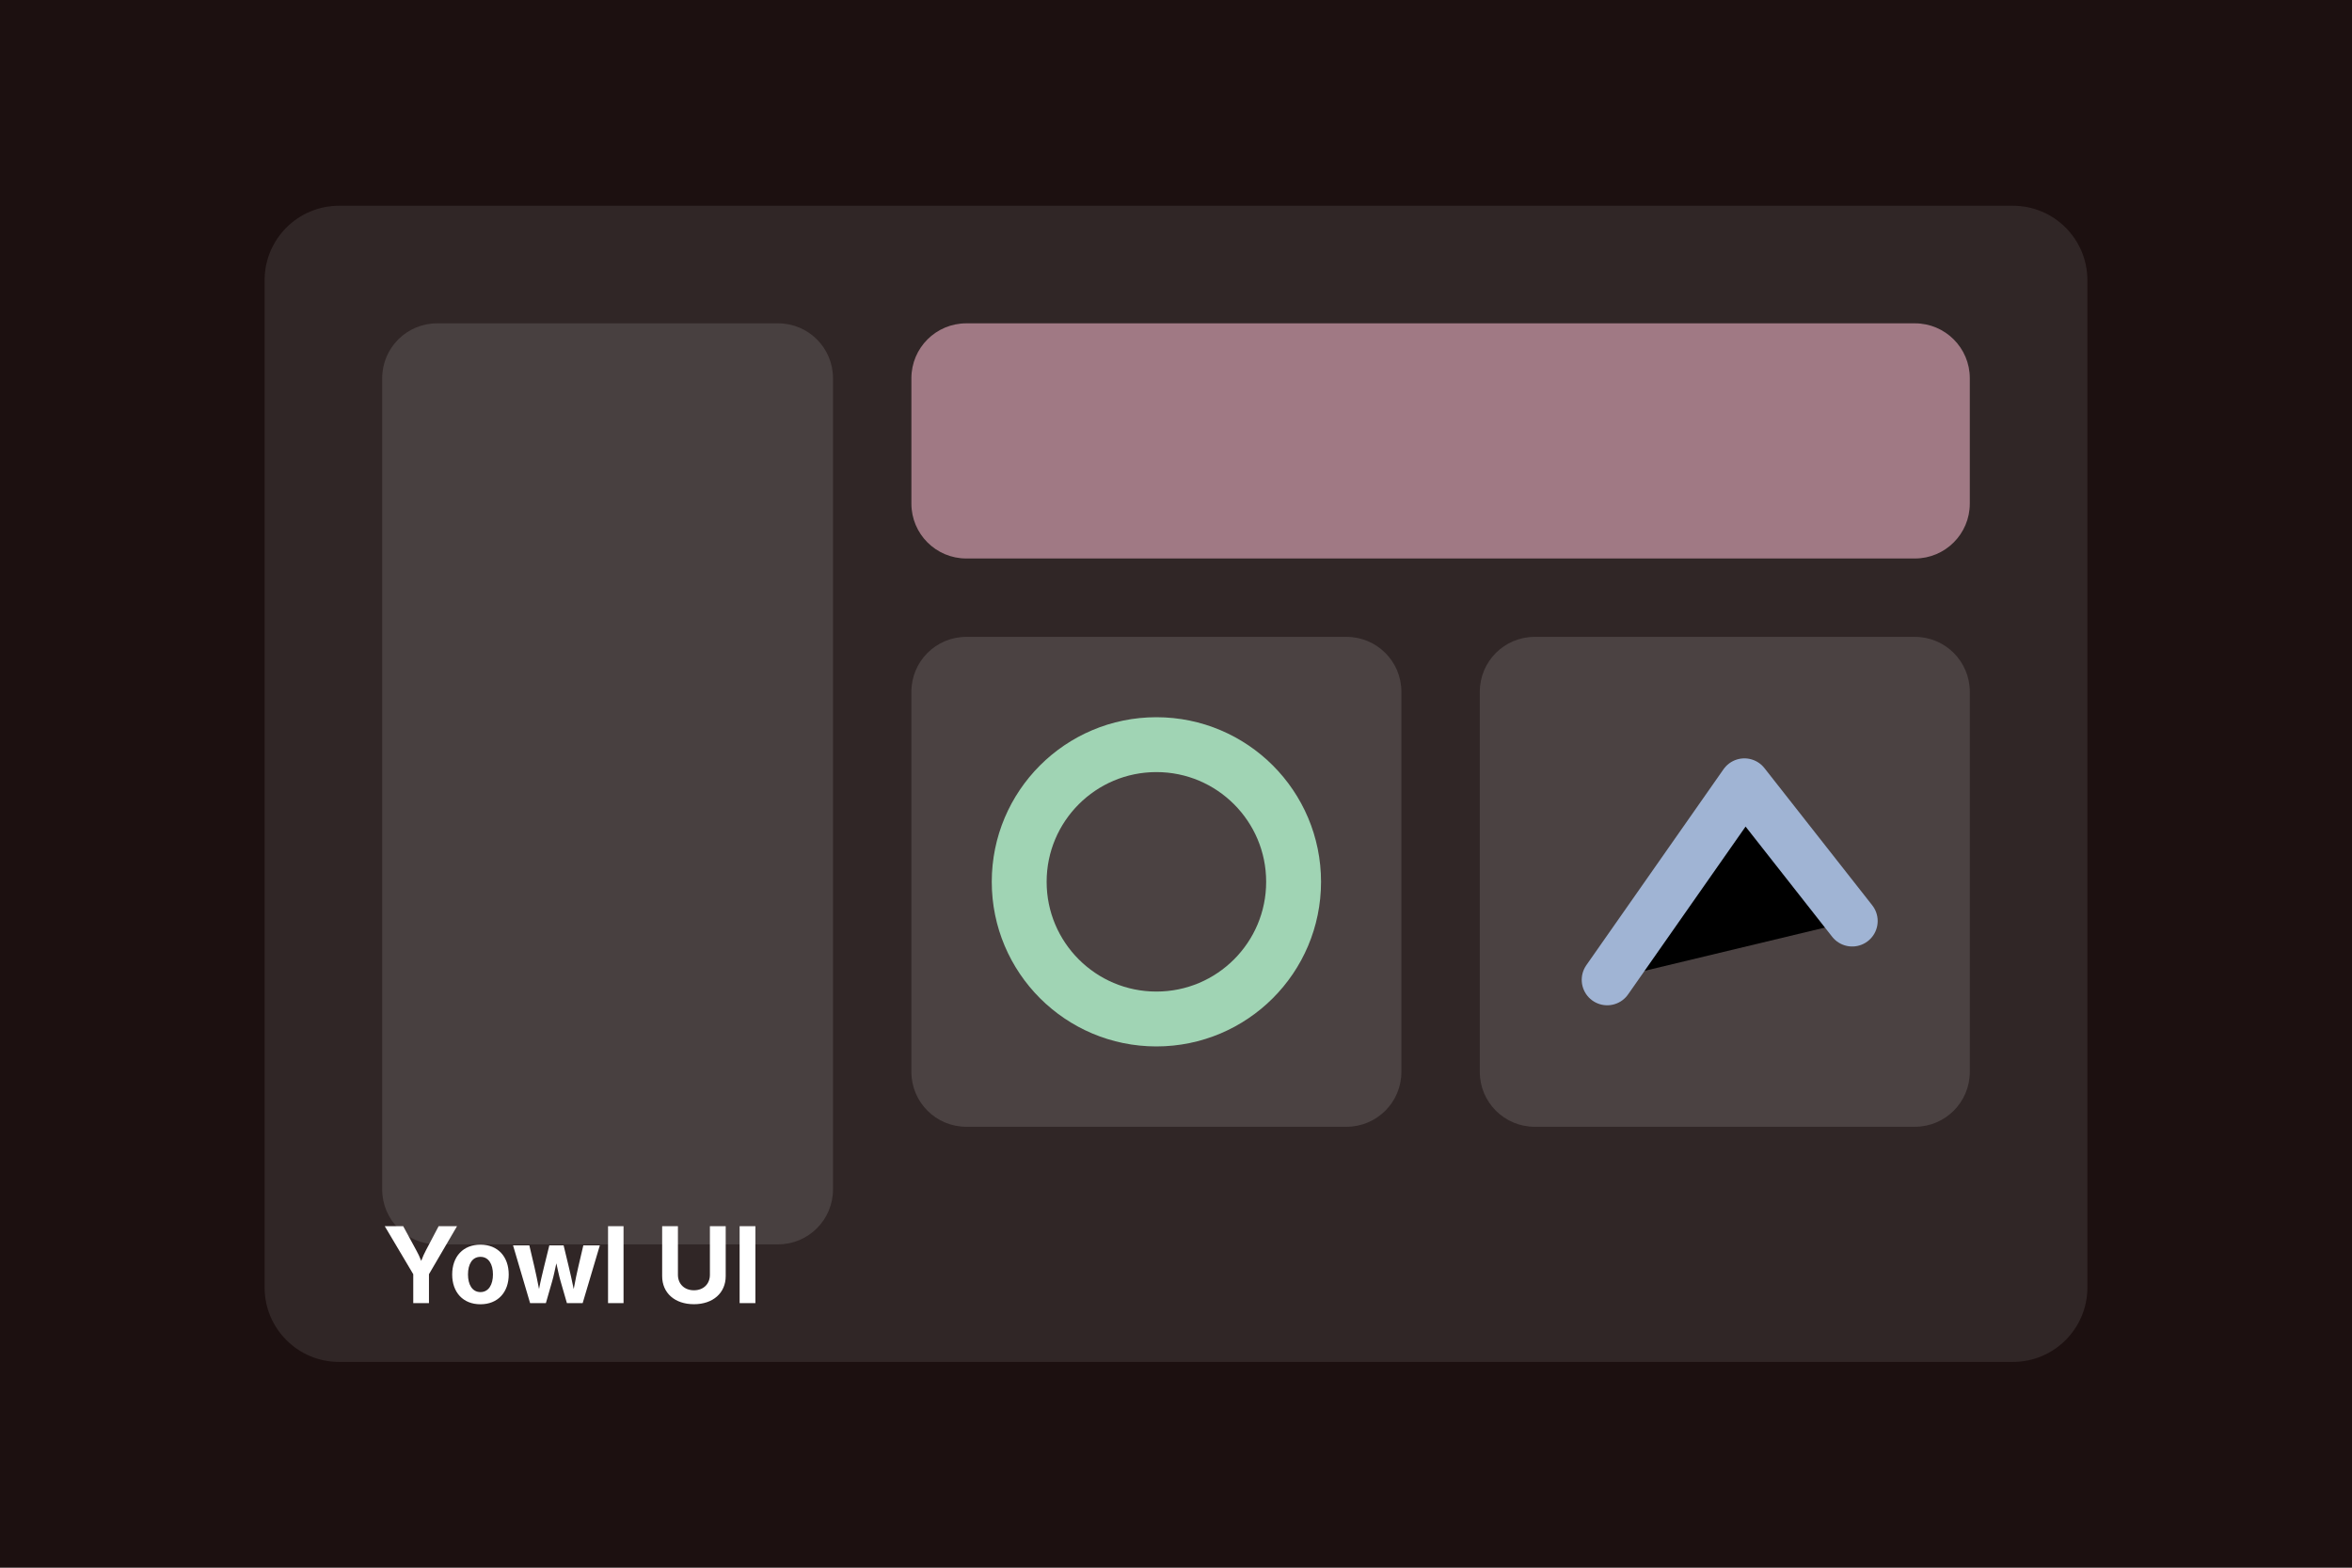
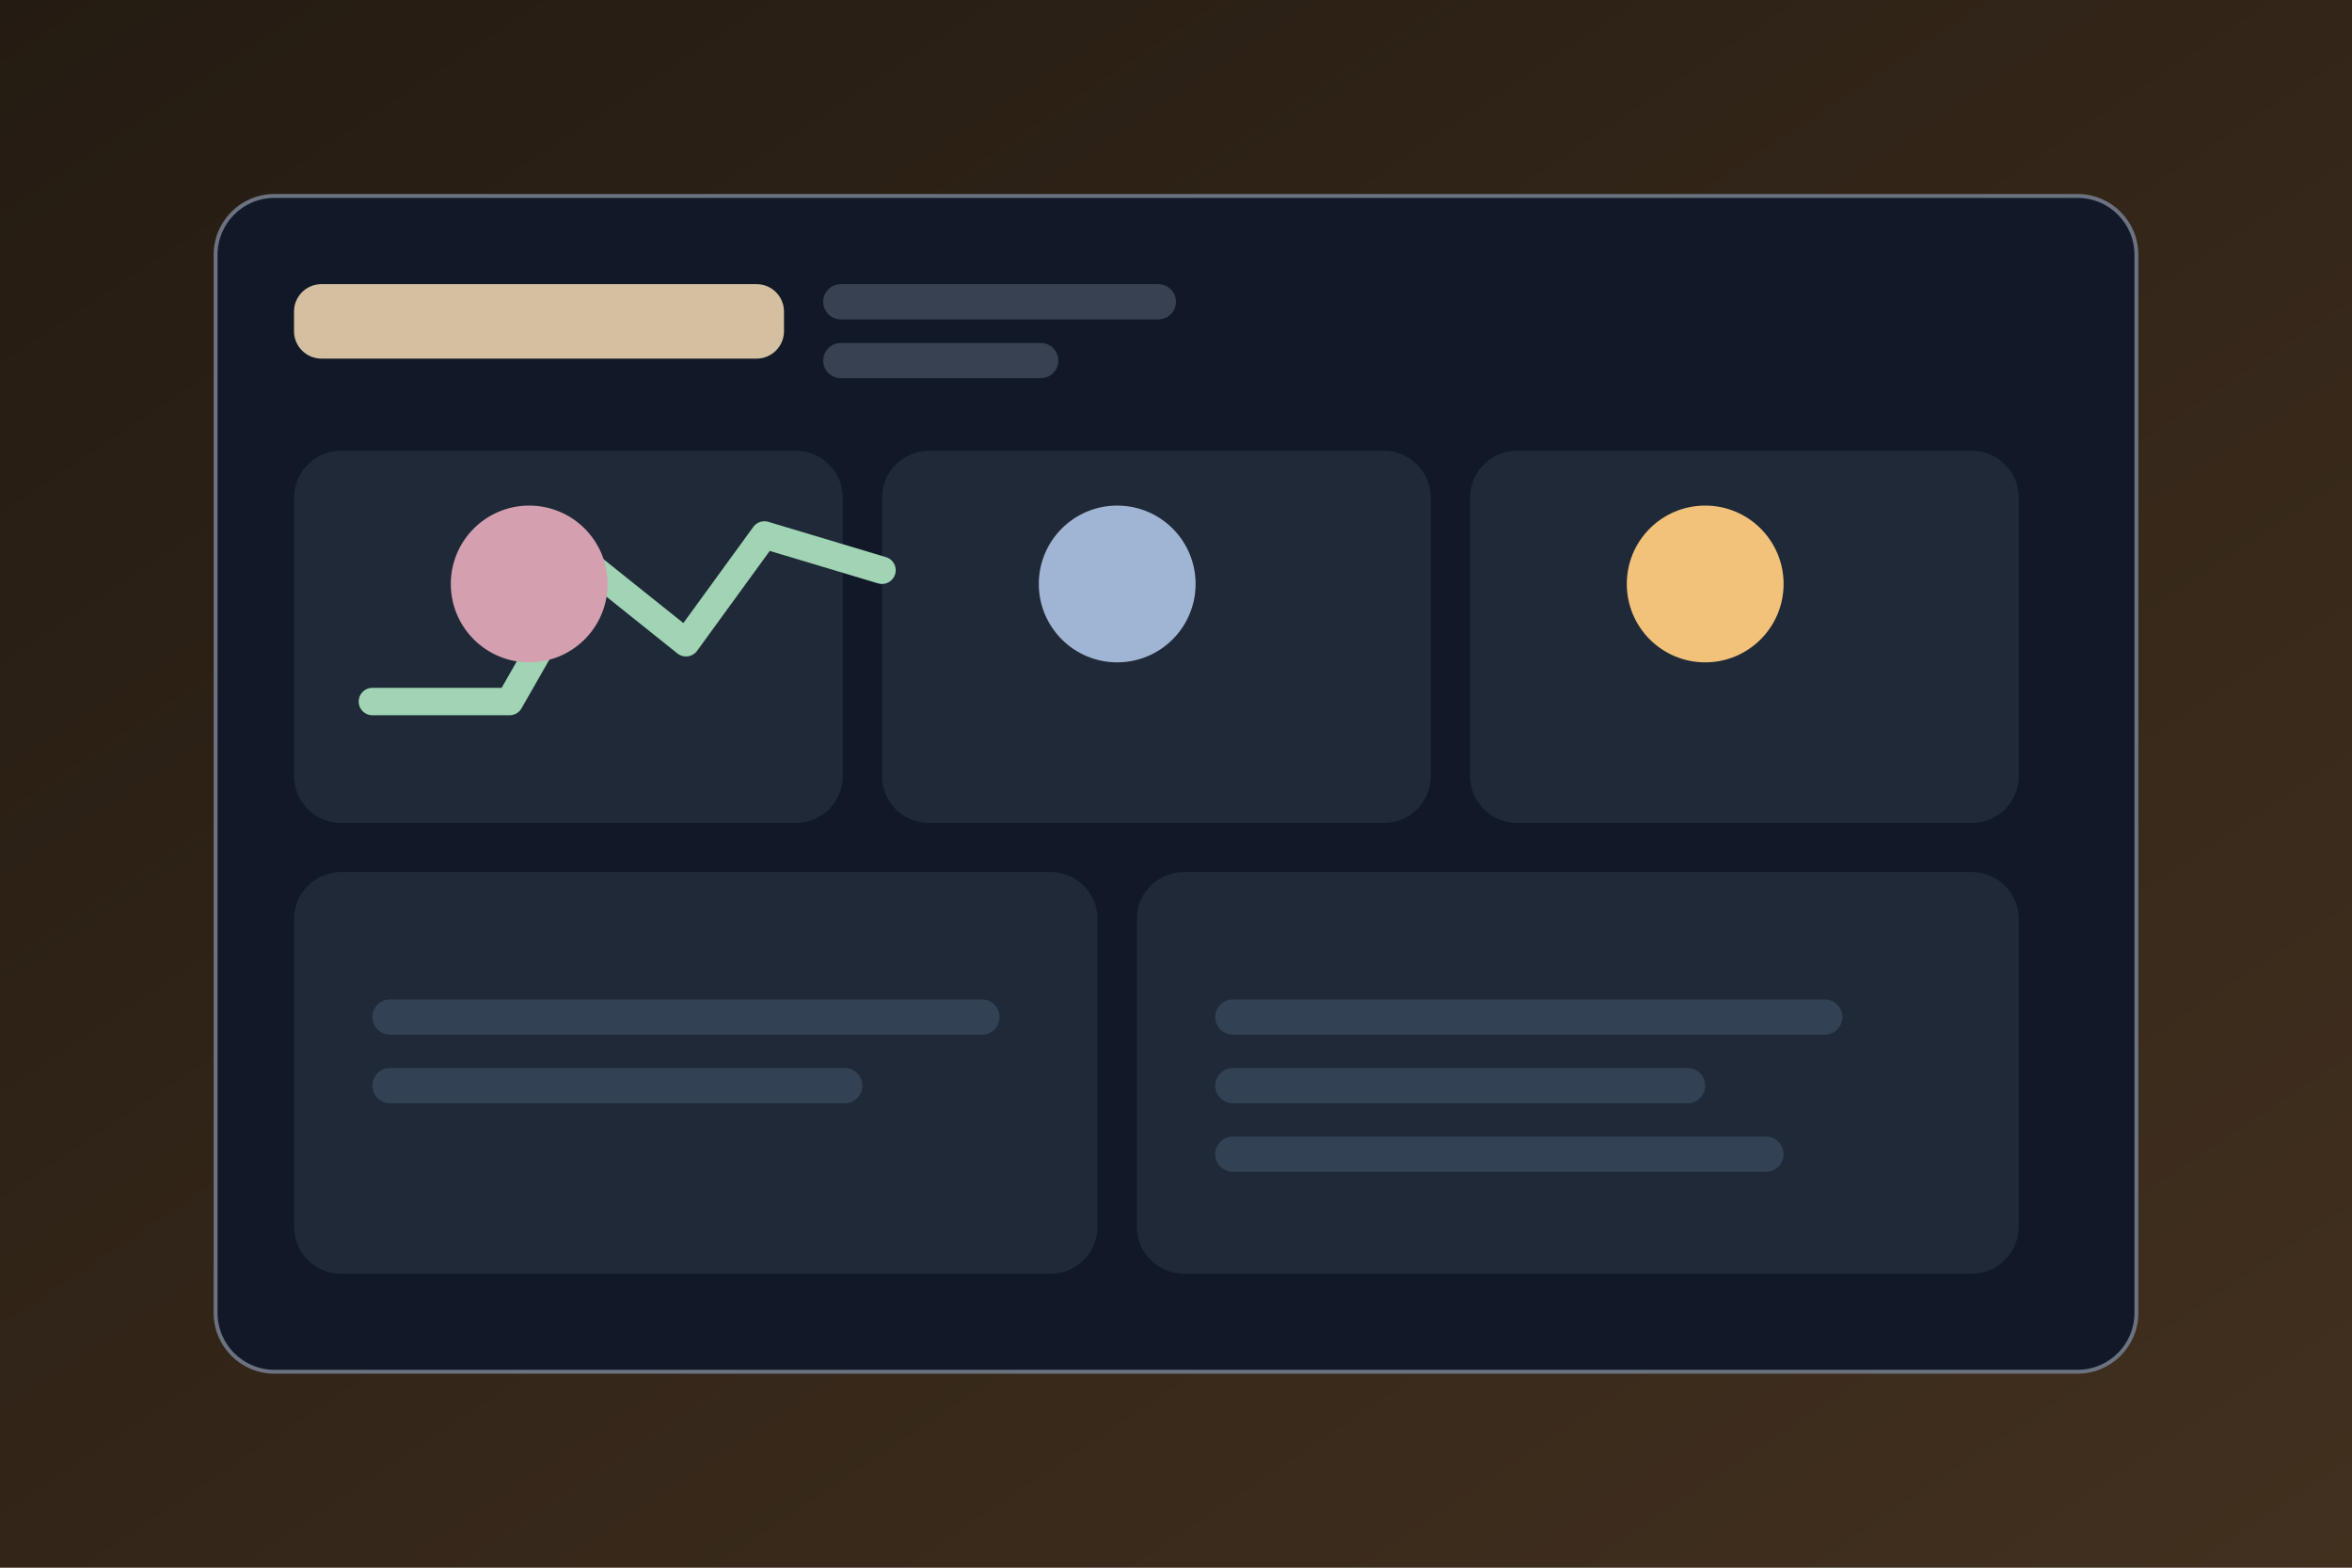
- <svg xmlns="http://www.w3.org/2000/svg" viewBox="0 0 1200 800">
-   <rect width="1200" height="800" fill="#1c1010" />
-   <rect x="135" y="105" width="930" height="590" rx="38" fill="#fff" opacity=".09" />
-   <rect x="195" y="165" width="230" height="470" rx="28" fill="#fff" opacity=".12" />
-   <rect x="465" y="165" width="540" height="120" rx="28" fill="#d4a0b0" opacity=".68" />
-   <rect x="465" y="325" width="250" height="250" rx="28" fill="#fff" opacity=".13" />
-   <rect x="755" y="325" width="250" height="250" rx="28" fill="#fff" opacity=".13" />
-   <circle cx="590" cy="450" r="70" fill="none" stroke="#a0d4b4" stroke-width="28" />
-   <path d="M820 500l70-100 55 70" stroke="#a0b4d4" stroke-width="26" stroke-linecap="round" stroke-linejoin="round" />
-   <text x="195" y="665" fill="#fff" font-family="Inter, Arial" font-size="54" font-weight="700">Yowl UI</text>
+ <svg xmlns="http://www.w3.org/2000/svg" viewBox="0 0 1200 800" role="img" aria-labelledby="title desc">
+   <defs>
+     <linearGradient id="bg" x1="0" x2="1" y1="0" y2="1">
+       <stop offset="0%" stop-color="#241b12" />
+       <stop offset="100%" stop-color="#42301f" />
+     </linearGradient>
+   </defs>
+   <rect width="1200" height="800" fill="url(#bg)" />
+   <rect x="110" y="100" width="980" height="600" rx="30" fill="#111827" stroke="#6b7280" stroke-width="2" />
+   <rect x="150" y="145" width="250" height="38" rx="14" fill="#d4c0a0" />
+   <rect x="420" y="145" width="180" height="18" rx="9" fill="#374151" />
+   <rect x="420" y="175" width="120" height="18" rx="9" fill="#374151" />
+   <g fill="#1f2937">
+     <rect x="150" y="230" width="280" height="190" rx="24" />
+     <rect x="450" y="230" width="280" height="190" rx="24" />
+     <rect x="750" y="230" width="280" height="190" rx="24" />
+     <rect x="150" y="445" width="410" height="205" rx="24" />
+     <rect x="580" y="445" width="450" height="205" rx="24" />
+   </g>
+   <path d="M190 358h70l40-70 50 40 40-55 60 18" fill="none" stroke="#a0d4b4" stroke-width="14" stroke-linecap="round" stroke-linejoin="round" />
+   <circle cx="270" cy="298" r="40" fill="#d4a0b0" />
+   <circle cx="570" cy="298" r="40" fill="#a0b4d4" />
+   <circle cx="870" cy="298" r="40" fill="#f2c27b" />
+   <rect x="190" y="510" width="320" height="18" rx="9" fill="#334155" />
+   <rect x="190" y="545" width="250" height="18" rx="9" fill="#334155" />
+   <rect x="620" y="510" width="320" height="18" rx="9" fill="#334155" />
+   <rect x="620" y="545" width="250" height="18" rx="9" fill="#334155" />
+   <rect x="620" y="580" width="290" height="18" rx="9" fill="#334155" />
</svg>
